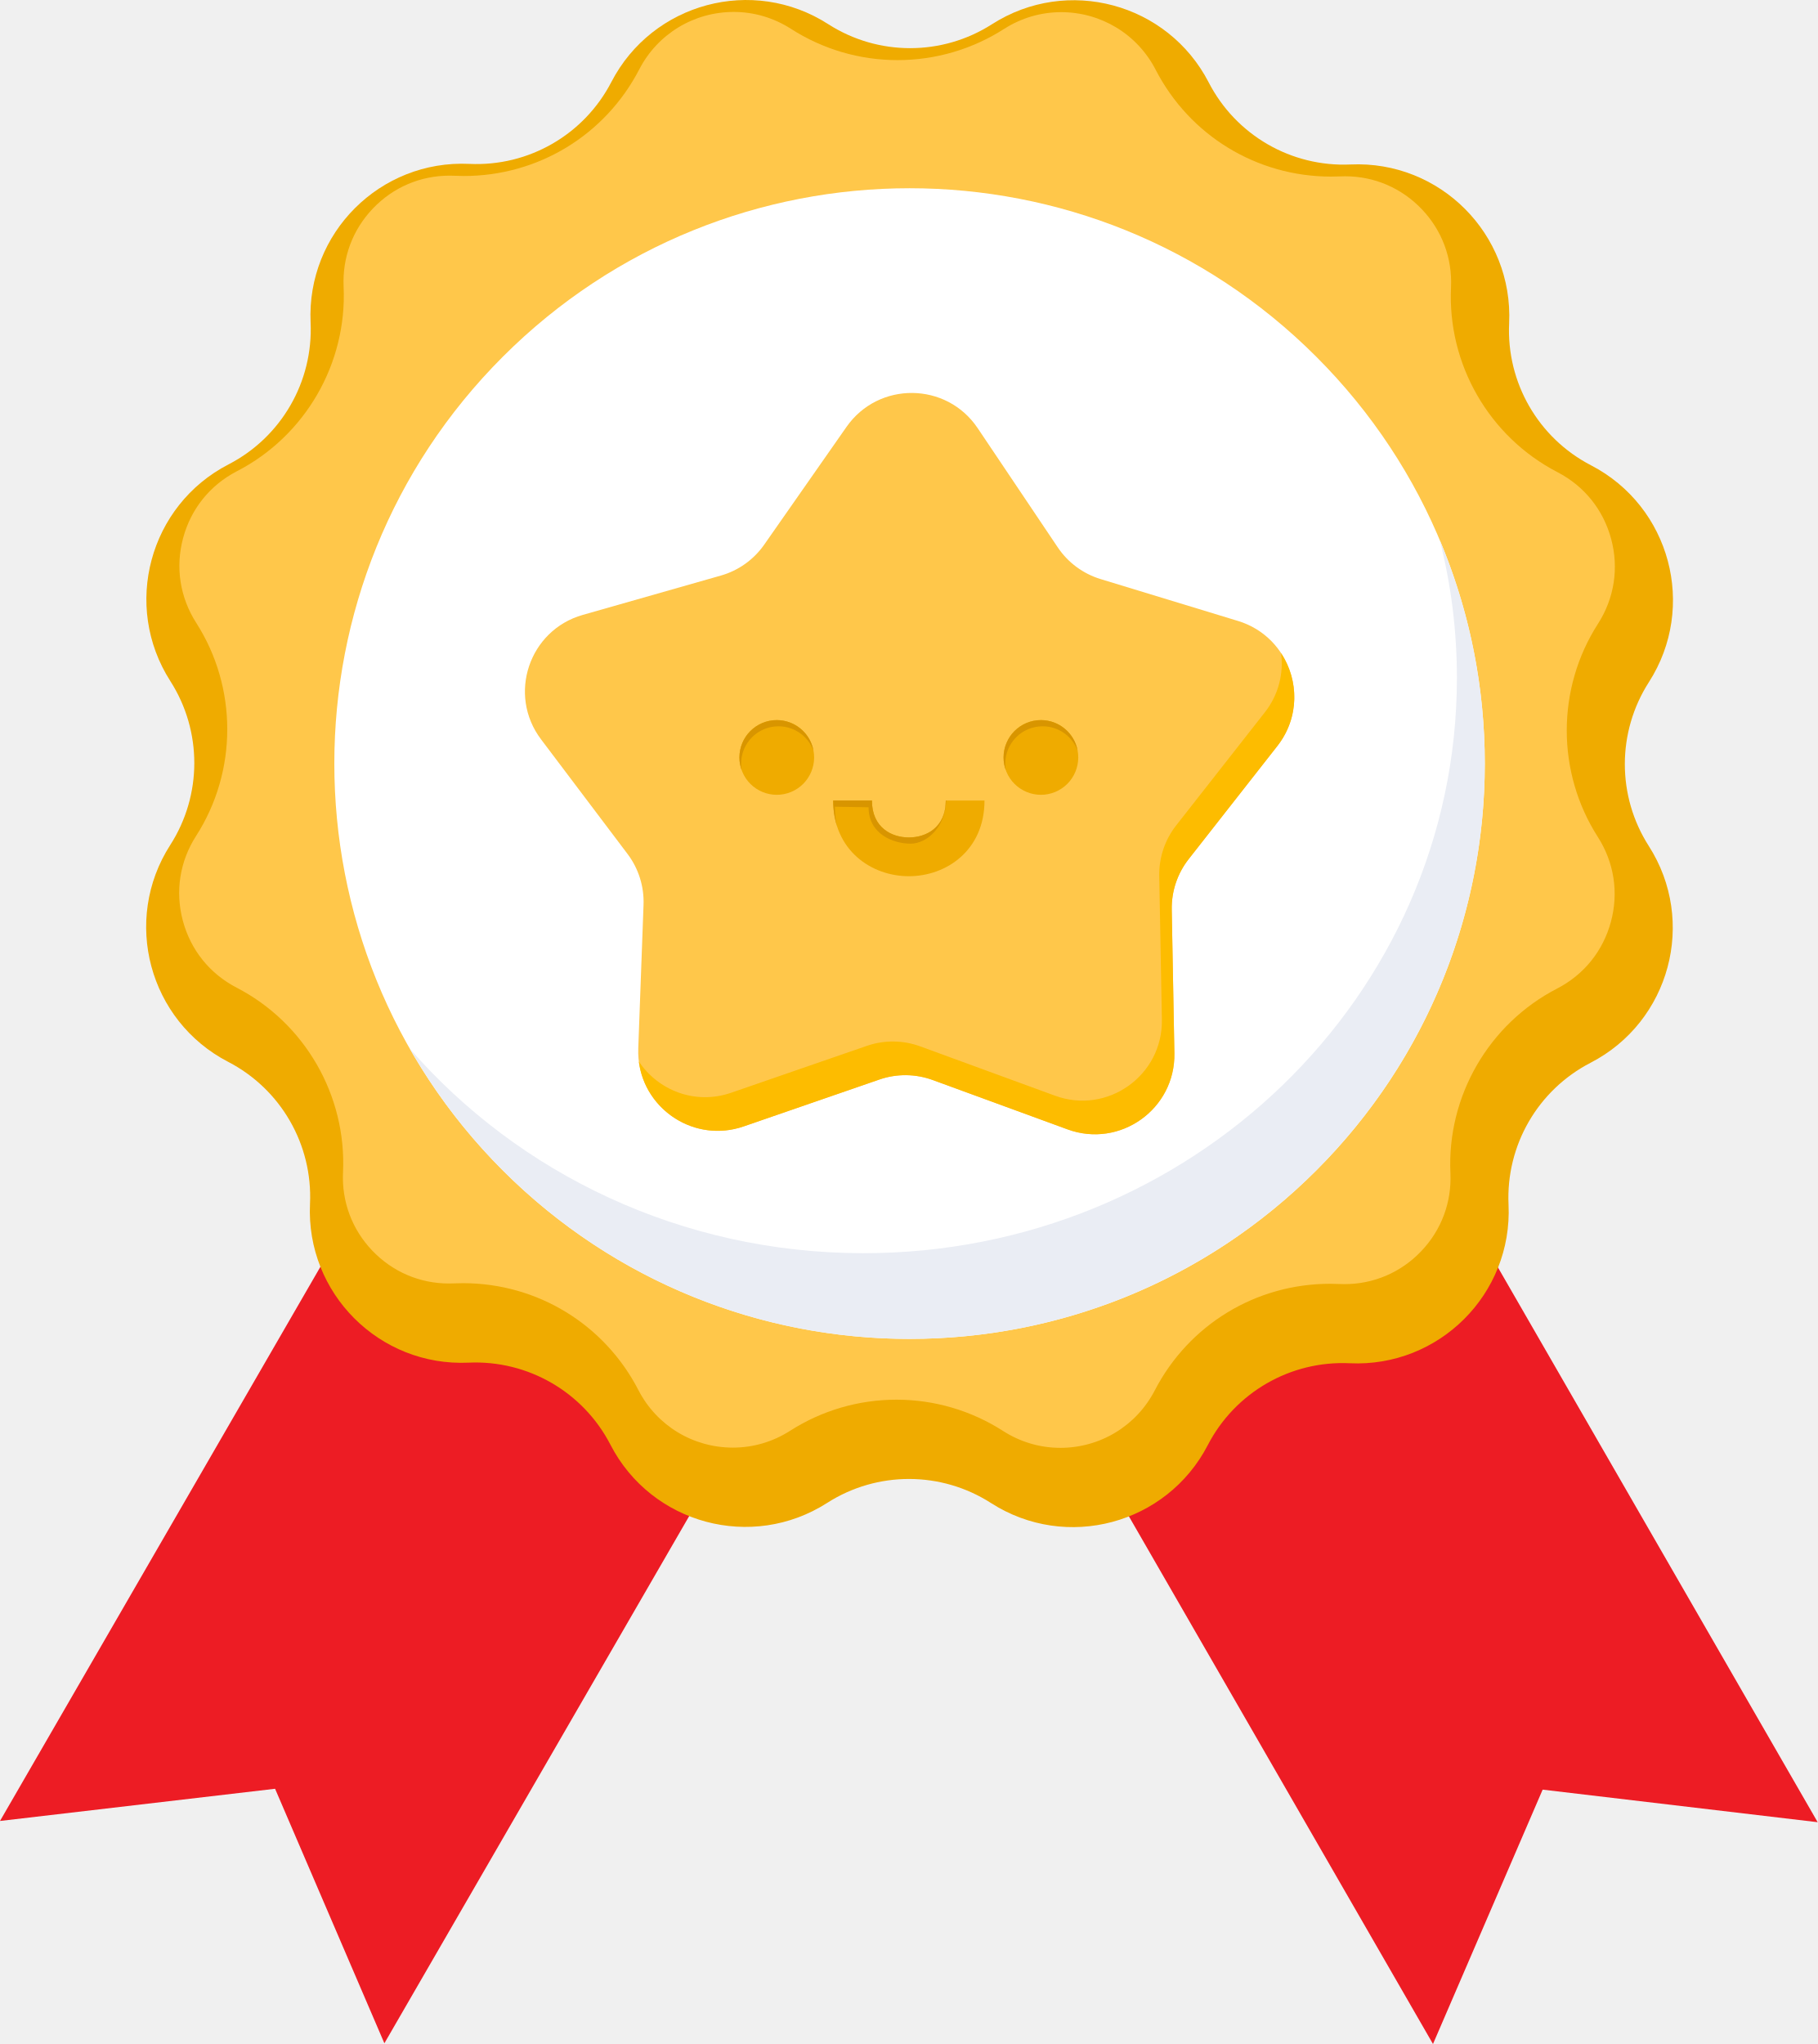
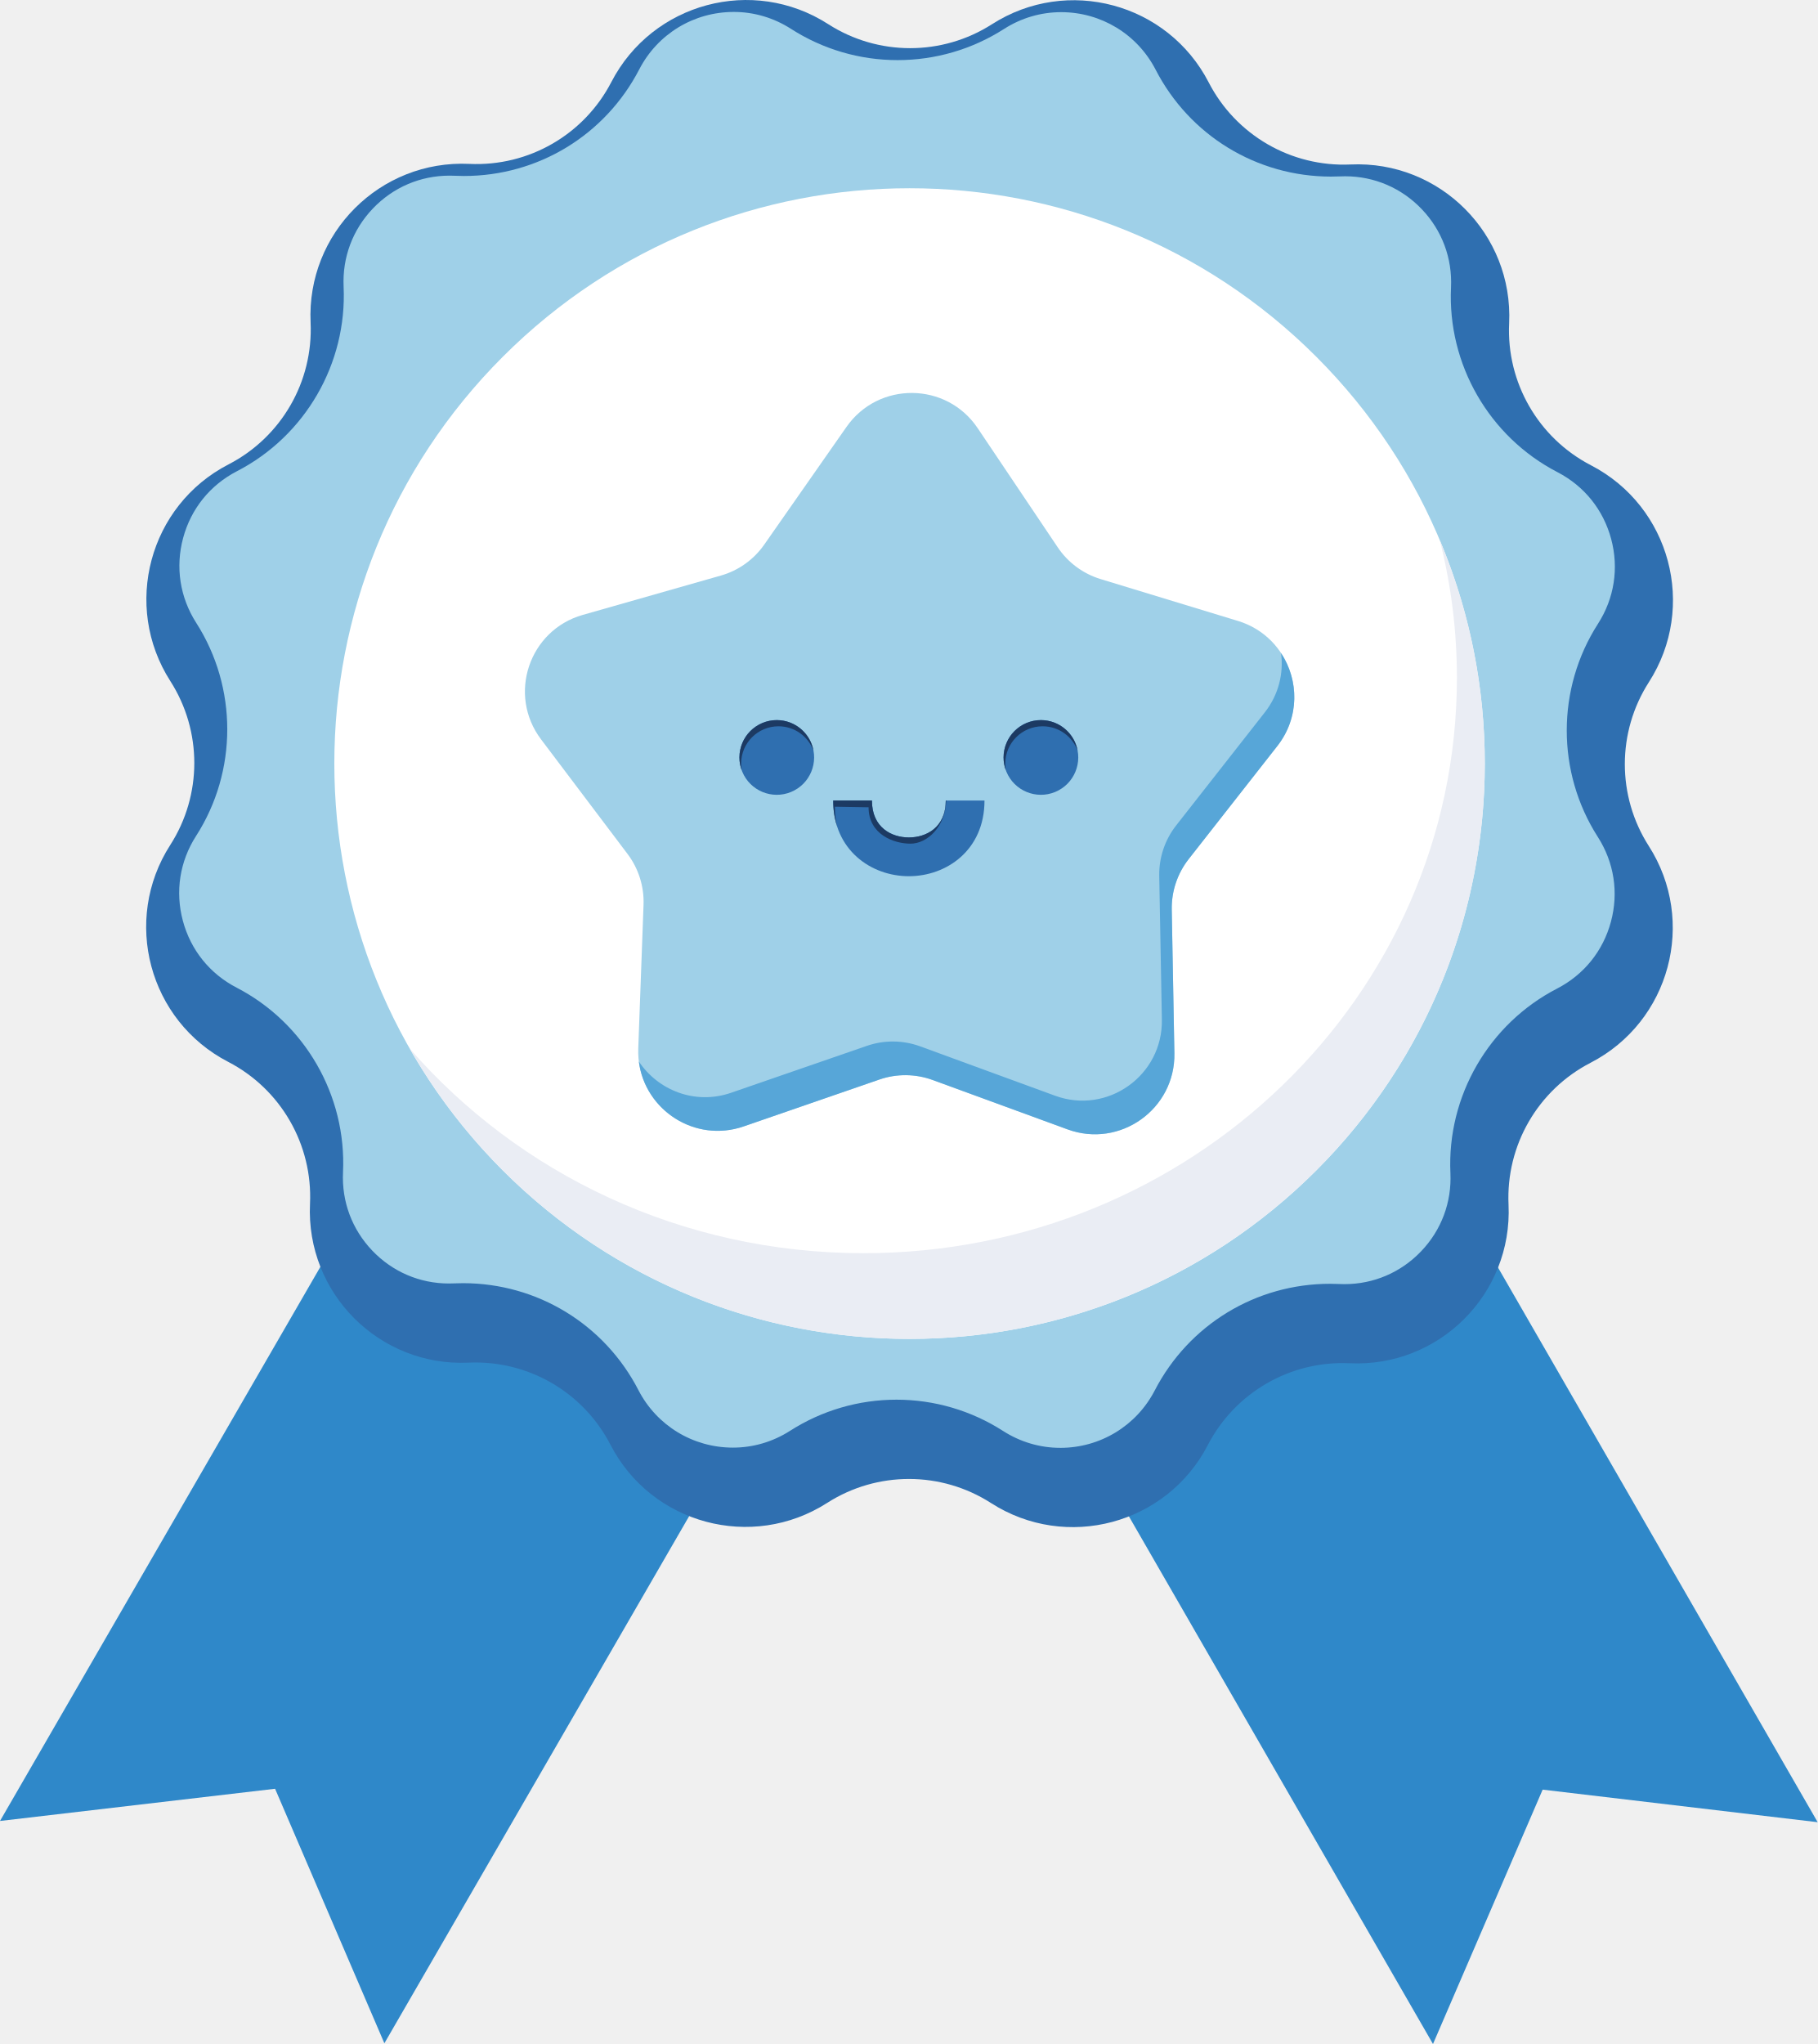
<svg xmlns="http://www.w3.org/2000/svg" id="Layer_2" data-name="Layer 2" viewBox="0 0 916.63 1030.57">
  <defs>
    <style>
      .cls-1 {
-         fill: #fdbc00;
+         fill: #57a6d8;
      }

      .cls-2 {
-         fill: #ffc74a;
+         fill: #9fd0e8;
      }

      .cls-3 {
        fill: #eaedf4;
      }

      .cls-4 {
-         fill: #d89500;
+         fill: #1c3a63;
      }

      .cls-5 {
-         fill: #ed1c24;
+         fill: #2f88c9;
      }

      .cls-6 {
        fill: #fff;
      }

      .cls-7 {
-         fill: #efab00;
+         fill: #2f6fb0;
      }
    </style>
  </defs>
  <g id="Background">
    <g>
      <g>
        <g>
          <polygon class="cls-5" points="916.63 918.74 777.94 902.32 722.64 1030.57 464.88 583.4 658.87 471.57 916.63 918.74" />
          <polygon class="cls-5" points="0 918.12 138.72 901.88 193.84 1030.21 452.22 583.39 258.38 471.3 0 918.12" />
        </g>
        <path class="cls-7" d="M500.25,12.21h0c37.97-24.31,88.62-10.7,109.29,29.36h0c13.72,26.58,41.65,42.73,71.53,41.36h0c45.04-2.06,82.09,35.04,79.97,80.08h0c-1.41,29.87,14.71,57.83,41.26,71.58h0c40.03,20.73,53.57,71.4,29.22,109.33h0c-16.16,25.17-16.18,57.44-.06,82.63h0c24.31,37.97,10.7,88.62-29.36,109.29h0c-26.58,13.72-42.73,41.65-41.36,71.53h0c2.06,45.04-35.04,82.09-80.08,79.97h0c-29.87-1.41-57.83,14.71-71.58,41.26h0c-20.73,40.03-71.4,53.57-109.33,29.22h0c-25.17-16.16-57.44-16.18-82.63-.06h0c-37.97,24.31-88.62,10.7-109.29-29.36h0c-13.72-26.58-41.65-42.73-71.53-41.36h0c-45.04,2.06-82.09-35.04-79.97-80.08h0c1.41-29.87-14.71-57.83-41.26-71.58h0c-40.03-20.73-53.57-71.4-29.22-109.33h0c16.16-25.17,16.18-57.44.06-82.63h0c-24.31-37.97-10.7-88.62,29.36-109.29h0c26.58-13.72,42.73-41.65,41.36-71.53h0c-2.06-45.04,35.04-82.09,80.08-79.97h0c29.87,1.41,57.83-14.71,71.58-41.26h0c20.73-40.03,71.4-53.57,109.33-29.22h0c25.17,16.16,57.44,16.18,82.63.06Z" />
        <path class="cls-2" d="M534.64,729.99c-10.18,0-20.14-2.95-28.79-8.5-16.06-10.31-34.63-15.77-53.72-15.78-19.08-.01-37.67,5.42-53.74,15.71-8.66,5.54-18.62,8.47-28.81,8.46-20.16-.01-38.42-11.13-47.64-29.01-17.14-33.22-51.01-53.87-88.38-53.9-1.55,0-3.09.03-4.64.1-.86.04-1.72.06-2.57.06-14.72-.01-28.45-5.91-38.65-16.61-10.19-10.69-15.42-24.7-14.72-39.47,1.83-38.73-19.24-75.27-53.66-93.09-13.54-7.01-23.17-18.99-27.11-33.73-3.94-14.73-1.57-29.92,6.67-42.75,20.95-32.62,20.97-74.8.07-107.45-8.22-12.85-10.57-28.03-6.61-42.76,3.96-14.73,13.6-26.69,27.15-33.69,34.45-17.78,55.56-54.29,53.79-93.02-.68-14.76,4.57-28.77,14.77-39.44,10.22-10.69,23.95-16.57,38.68-16.56.85,0,1.7.02,2.56.06,1.55.07,3.1.11,4.64.11,37.37.03,71.26-20.58,88.45-53.77,9.25-17.87,27.52-28.95,47.68-28.94,10.18,0,20.14,2.95,28.8,8.51,16.06,10.31,34.63,15.77,53.72,15.78,19.08.01,37.67-5.42,53.74-15.71,8.66-5.55,18.63-8.47,28.81-8.47,20.16.01,38.42,11.13,47.64,29.01,17.14,33.22,51.01,53.87,88.38,53.9,1.54,0,3.09-.03,4.64-.1.86-.04,1.71-.06,2.56-.06,14.73,0,28.46,5.91,38.66,16.61,10.19,10.69,15.41,24.7,14.72,39.46-1.83,38.73,19.24,75.27,53.66,93.1,13.54,7.01,23.17,18.99,27.11,33.73,3.94,14.73,1.57,29.92-6.67,42.75-20.95,32.62-20.98,74.8-.07,107.45,8.22,12.85,10.57,28.03,6.61,42.76-3.96,14.73-13.6,26.69-27.15,33.69-34.45,17.78-55.57,54.29-53.79,93.02.68,14.76-4.57,28.77-14.77,39.44-10.22,10.69-23.95,16.57-38.68,16.56-.85,0-1.71-.02-2.57-.06-1.55-.07-3.1-.11-4.64-.11-37.37-.03-71.26,20.58-88.45,53.78-9.25,17.86-27.52,28.95-47.69,28.94Z" />
        <circle class="cls-6" cx="458.68" cy="384.98" r="290.08" transform="translate(-137.88 437.1) rotate(-45)" />
        <path class="cls-2" d="M624.27,313.07l-69.27-21.11c-8.82-2.69-16.45-8.34-21.59-15.99l-40.39-60.11c-15.71-23.38-50.01-23.7-66.15-.61l-41.49,59.36c-5.28,7.56-13.01,13.07-21.88,15.59l-69.65,19.84c-27.1,7.72-37.99,40.24-21.02,62.72l43.63,57.8c5.56,7.36,8.41,16.41,8.07,25.63l-2.66,72.37c-1.03,28.15,26.53,48.57,53.16,39.37l68.45-23.64c8.72-3.01,18.21-2.92,26.87.25l68.01,24.89c26.46,9.68,54.39-10.22,53.87-38.39l-1.33-72.41c-.17-9.22,2.85-18.22,8.54-25.48l44.69-56.99c17.38-22.17,7.09-54.88-19.86-63.1Z" />
        <path class="cls-3" d="M748.77,385.18c-.11,160.21-130.09,289.99-290.3,289.88-107.86-.07-201.92-59-251.84-146.37,54.86,63.04,136.91,103.1,228.64,103.16,165.27.11,299.32-129.67,299.43-289.88.02-24.04-2.98-47.36-8.65-69.7,14.65,34.7,22.75,72.86,22.72,112.91Z" />
        <path class="cls-1" d="M644.12,376.16l-44.69,56.99c-5.69,7.26-8.71,16.26-8.53,25.48l1.33,72.41c.51,28.15-27.43,48.06-53.87,38.38l-68-24.89c-8.67-3.16-18.17-3.26-26.87-.25l-68.47,23.65c-24.48,8.45-49.77-8.13-52.86-32.74,9.63,14.48,28.3,22.08,46.55,15.77l68.45-23.65c8.72-3.01,18.22-2.91,26.87.25l68.02,24.89c26.45,9.7,54.38-10.22,53.87-38.38l-1.33-72.41c-.18-9.22,2.84-18.22,8.53-25.48l44.69-56.99c7.07-9.01,9.56-19.77,8.21-29.92,9.03,13.69,9.41,32.51-1.9,46.9Z" />
      </g>
      <g>
        <g>
          <circle class="cls-7" cx="391.72" cy="381.9" r="18.83" transform="translate(-116.33 178.98) rotate(-22.5)" />
          <circle class="cls-7" cx="524.92" cy="381.9" r="18.83" transform="translate(-106.19 229.95) rotate(-22.5)" />
        </g>
        <path class="cls-7" d="M458.32,441.78c-18.96,0-38.15-13.11-38.15-38.15h19.53c0,13.74,10.03,18.62,18.62,18.62s18.62-4.88,18.62-18.62h19.53c0,25.05-19.19,38.15-38.15,38.15Z" />
        <g>
          <path class="cls-4" d="M410.24,378.5c-2.66-7.19-9.57-12.31-17.67-12.31-10.41,0-18.83,8.44-18.83,18.83,0,1.18.1,2.33.32,3.45-.76-2.05-1.18-4.26-1.18-6.56,0-10.41,8.44-18.84,18.84-18.84,9.24,0,16.92,6.66,18.52,15.43Z" />
          <path class="cls-4" d="M543.43,378.46c-2.66-7.17-9.57-12.27-17.66-12.27-10.4,0-18.83,8.44-18.83,18.83,0,1.16.1,2.29.31,3.4-.75-2.03-1.16-4.23-1.16-6.51,0-10.41,8.44-18.84,18.83-18.84,9.23,0,16.9,6.64,18.51,15.4Z" />
        </g>
        <path class="cls-4" d="M477.16,403.62c-.38,13.26-9.59,21.75-17.99,21.75s-21.16-4.6-21.16-18.35l-16.99-.28c0,3.51.38,6.8,1.08,9.83-1.24-3.88-1.93-8.21-1.93-12.96h19.54c0,13.75,10.03,18.62,18.62,18.62s18.62-4.87,18.62-18.62h.22Z" />
      </g>
    </g>
  </g>
</svg>
